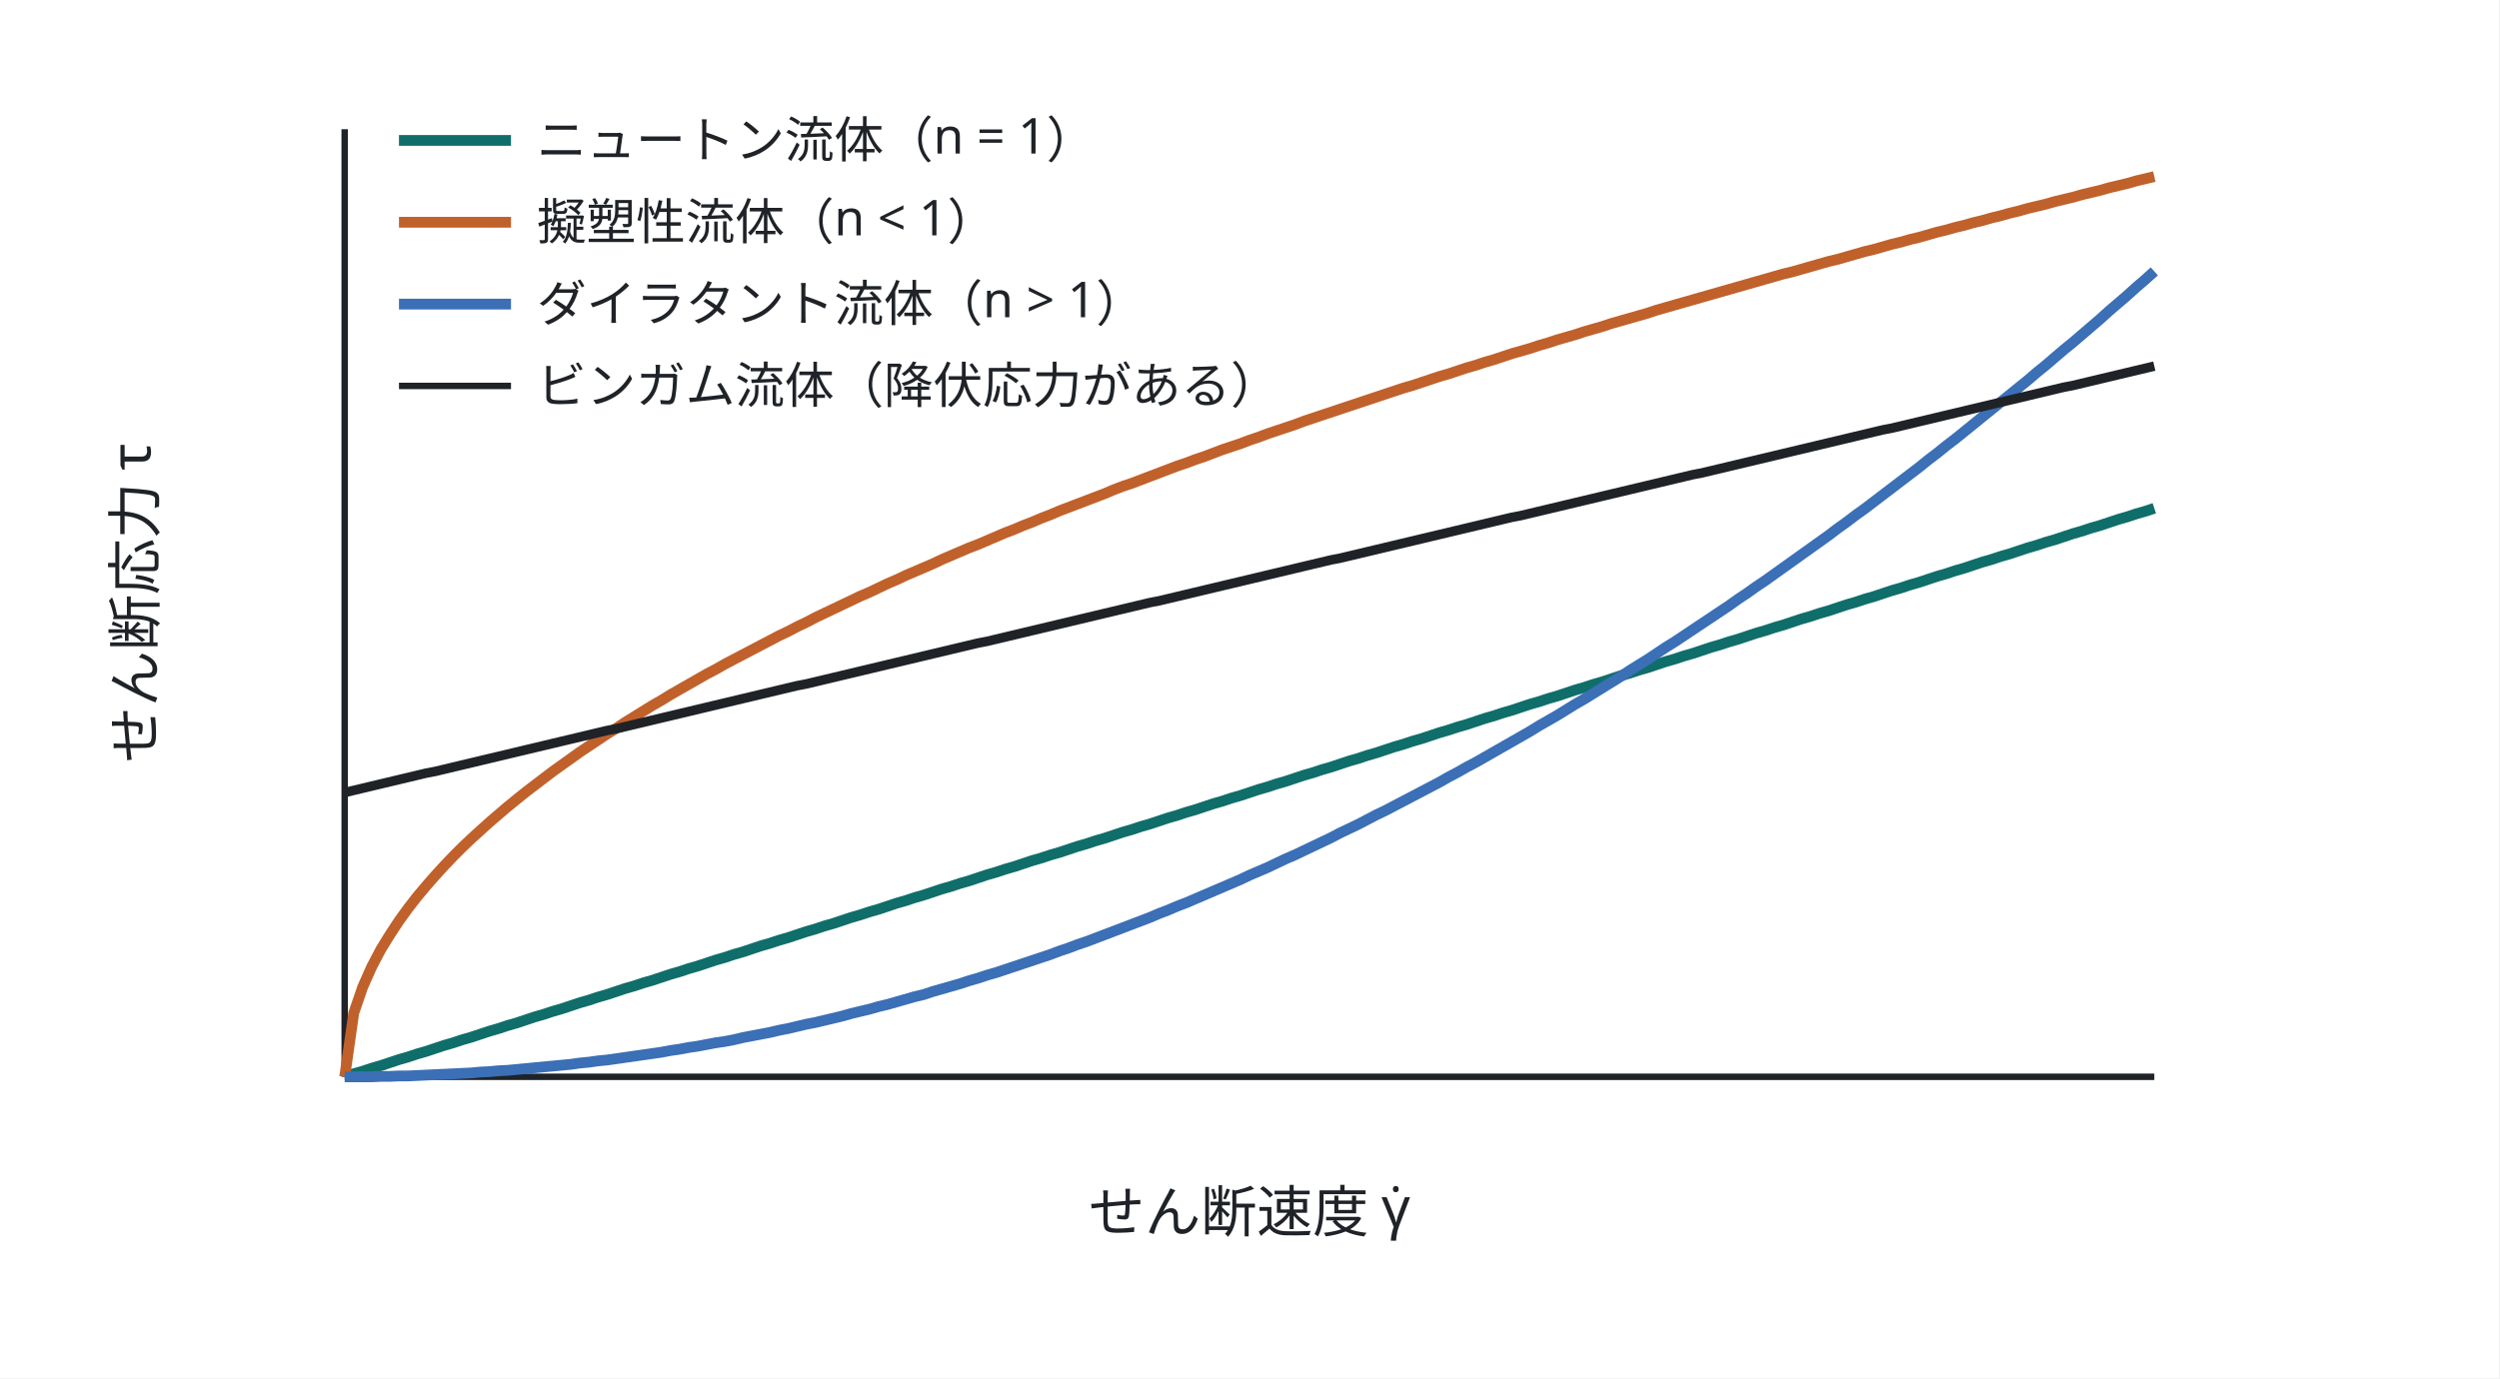
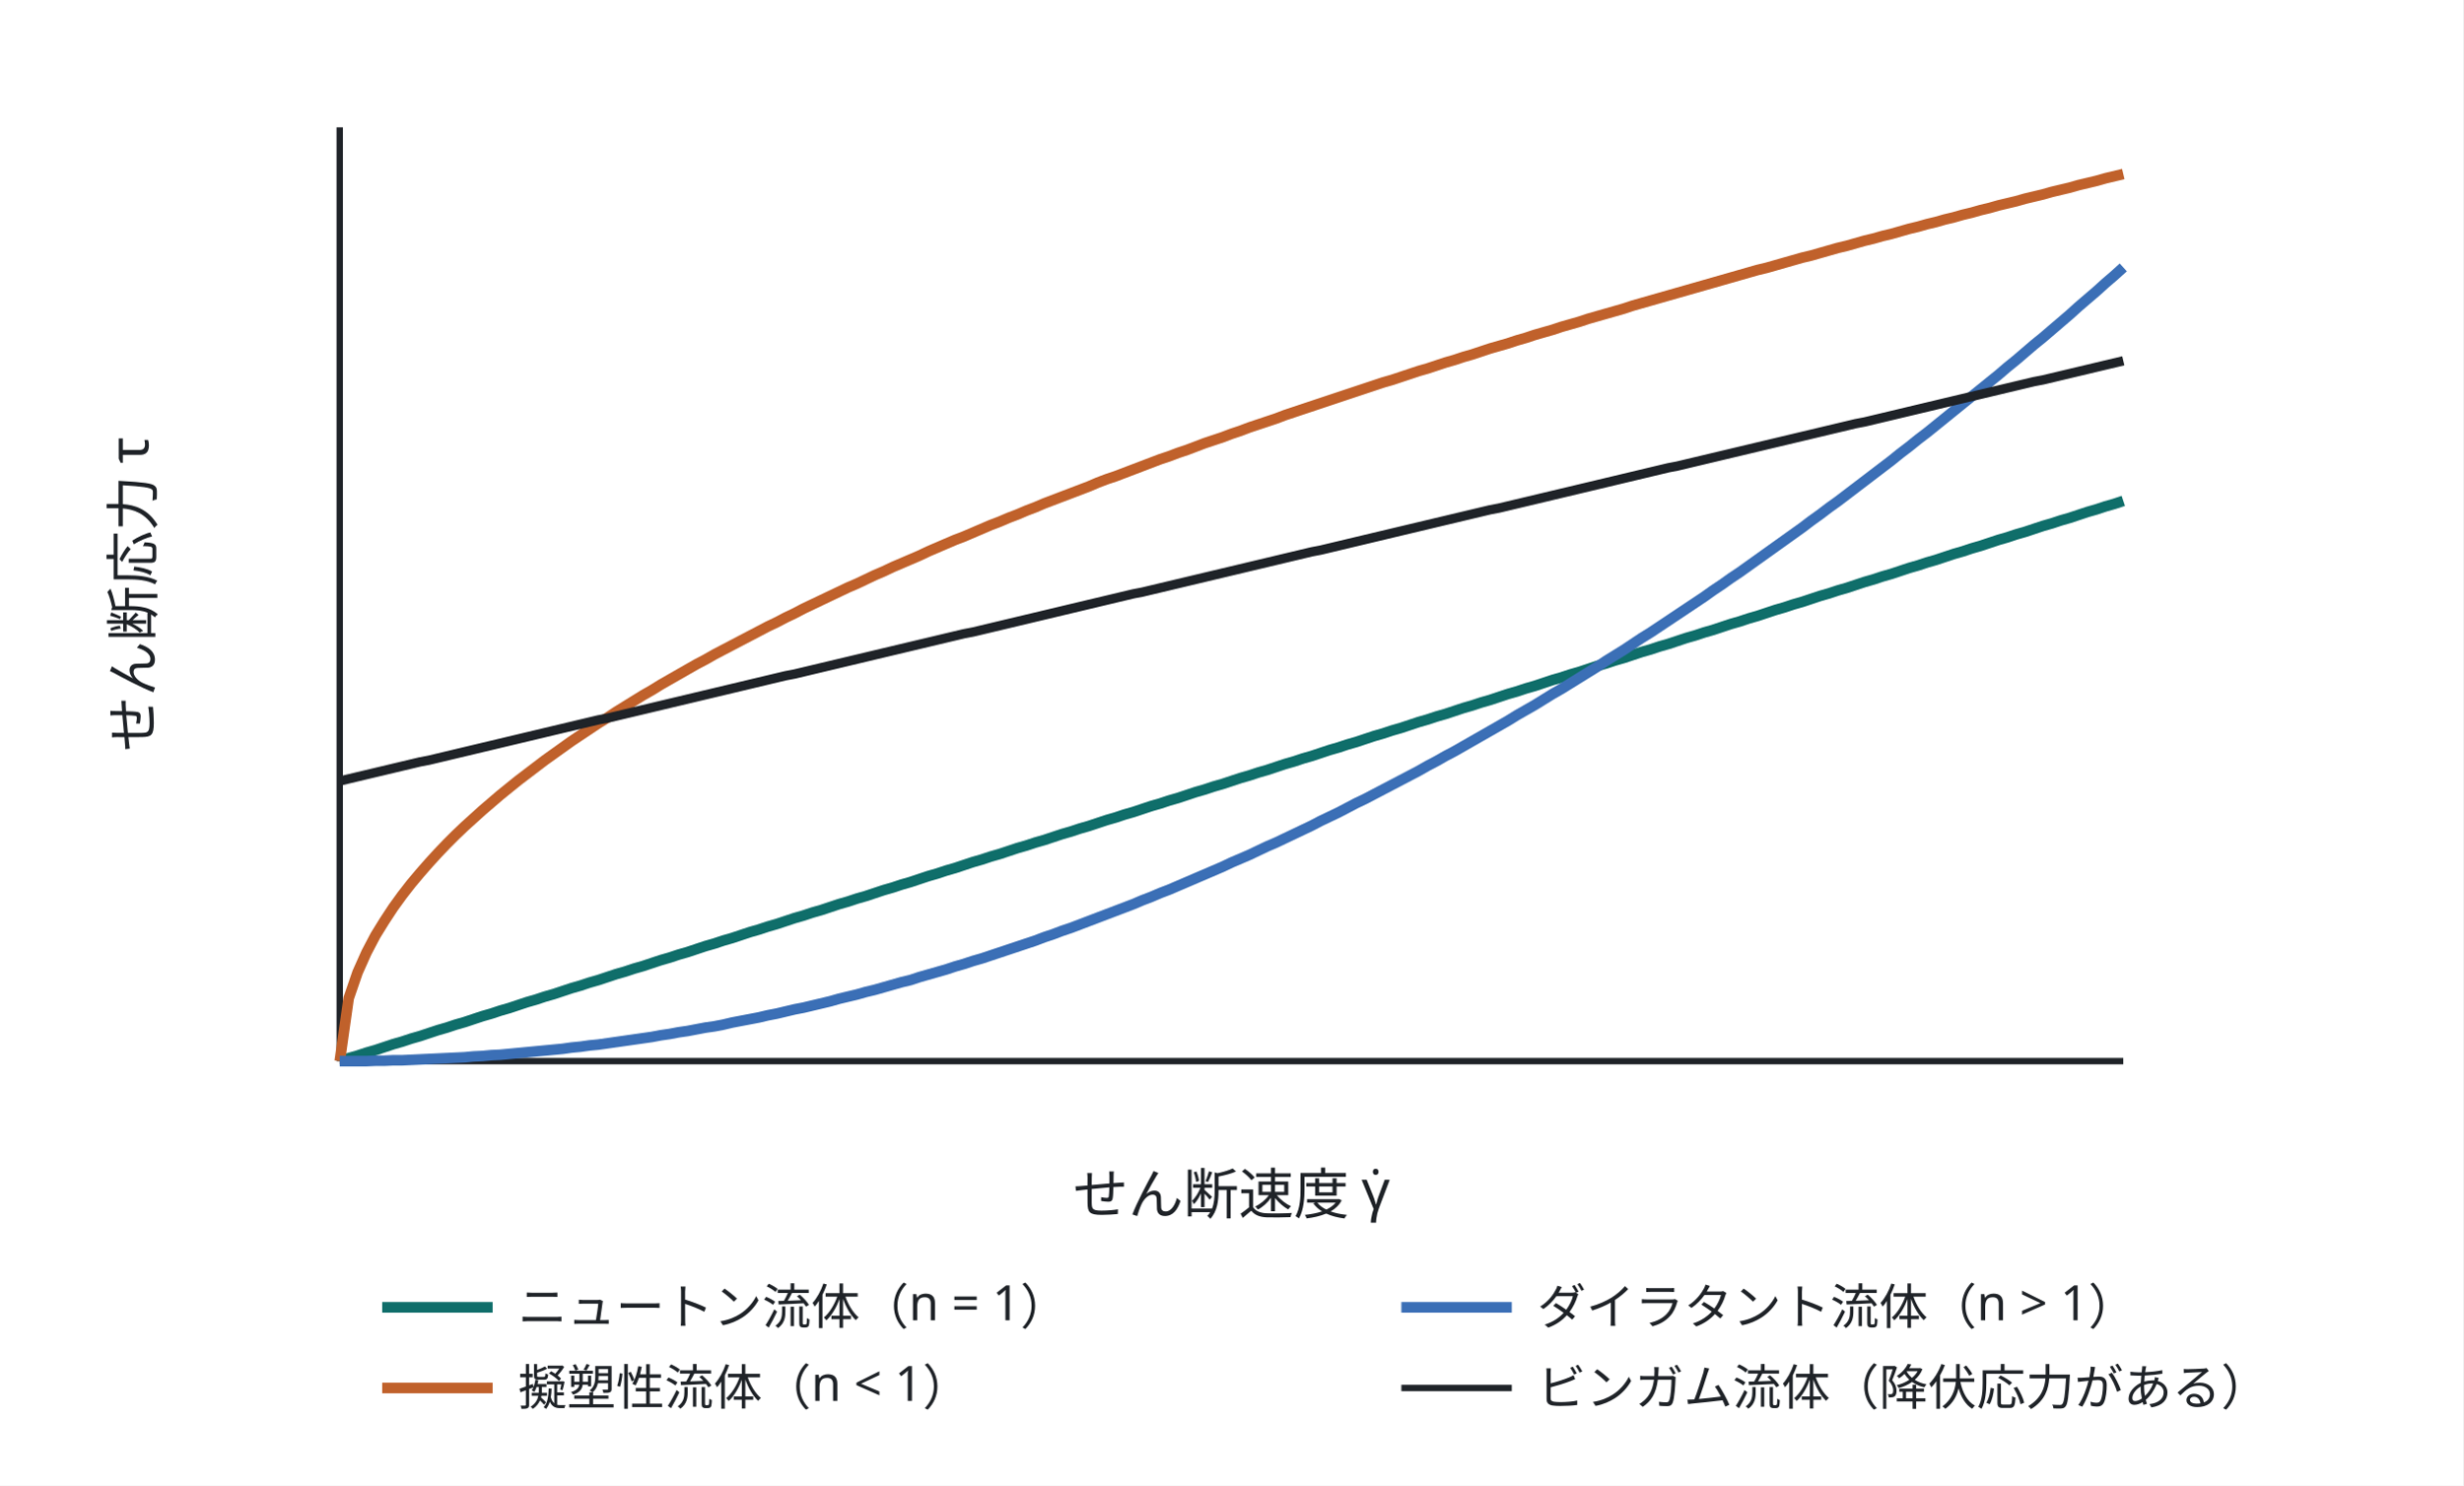
- <svg xmlns="http://www.w3.org/2000/svg" viewBox="0 0 580 320" width="580" height="320">
+ <svg xmlns="http://www.w3.org/2000/svg" viewBox="0 0 580 350" width="580" height="350">
  <style>
text{font-family:'Hiragino Sans','Hiragino Kaku Gothic ProN','Noto Sans JP','Yu Gothic',Meiryo,sans-serif;font-size:13px;fill:#1f2328}
.s{font-size:11.5px} .m{fill:#5b636d} .b{font-weight:700} .a{fill:#0f6e6a} .a2{fill:#c0612b} .a3{fill:#3b6fb6}
.ln{stroke:#1f2328;stroke-width:1.5;fill:none} .thin{stroke:#5b636d;stroke-width:1;fill:none}
.grid{stroke:#e3e3dc;stroke-width:1} .dash{stroke-dasharray:5 4} .dot{stroke-dasharray:2 3}
.c1{stroke:#0f6e6a;stroke-width:2.5;fill:none} .c2{stroke:#c0612b;stroke-width:2.5;fill:none} .c3{stroke:#3b6fb6;stroke-width:2.5;fill:none}
.eq{stroke:#1f2328;stroke-width:1.5;fill:#fff}
</style>
  <defs>
    <marker id="ar" viewBox="0 0 10 10" refX="9" refY="5" markerWidth="7" markerHeight="7" orient="auto-start-reverse">
      <path d="M0,0 L10,5 L0,10 z" fill="#1f2328" />
    </marker>
    <marker id="ara" viewBox="0 0 10 10" refX="9" refY="5" markerWidth="7" markerHeight="7" orient="auto-start-reverse">
      <path d="M0,0 L10,5 L0,10 z" fill="#0f6e6a" />
    </marker>
    <marker id="ar2" viewBox="0 0 10 10" refX="9" refY="5" markerWidth="7" markerHeight="7" orient="auto-start-reverse">
      <path d="M0,0 L10,5 L0,10 z" fill="#c0612b" />
    </marker>
    <marker id="ar3" viewBox="0 0 10 10" refX="9" refY="5" markerWidth="7" markerHeight="7" orient="auto-start-reverse">
      <path d="M0,0 L10,5 L0,10 z" fill="#3b6fb6" />
    </marker>
    <marker id="arm" viewBox="0 0 10 10" refX="9" refY="5" markerWidth="6" markerHeight="6" orient="auto-start-reverse">
      <path d="M0,0 L10,5 L0,10 z" fill="#5b636d" />
    </marker>
  </defs>
-   <rect width="580" height="320" fill="#fff" />
+   <rect width="580" height="350" fill="#fff" />
  <line x1="80.0" y1="250.0" x2="500.0" y2="250.0" class="ln" />
  <line x1="80.0" y1="30.0" x2="80.0" y2="250.0" class="ln" />
  <text x="290.0" y="286.0" text-anchor="middle">せん断速度 γ̇</text>
  <text x="36.0" y="140.0" text-anchor="middle" transform="rotate(-90 36.0 140.0)">せん断応力 τ</text>
  <path d="M80.0,250.0 L82.1,249.3 L84.2,248.7 L86.3,248.0 L88.4,247.4 L90.5,246.7 L92.6,246.0 L94.7,245.4 L96.8,244.7 L98.9,244.1 L101.0,243.4 L103.1,242.7 L105.2,242.1 L107.3,241.4 L109.4,240.8 L111.5,240.1 L113.6,239.4 L115.7,238.8 L117.8,238.1 L119.9,237.5 L122.0,236.8 L124.1,236.1 L126.2,235.5 L128.3,234.8 L130.4,234.2 L132.5,233.5 L134.6,232.8 L136.7,232.2 L138.8,231.5 L140.9,230.9 L143.0,230.2 L145.1,229.5 L147.2,228.9 L149.3,228.2 L151.4,227.6 L153.5,226.9 L155.6,226.2 L157.7,225.6 L159.8,224.9 L161.9,224.3 L164.0,223.6 L166.1,222.9 L168.2,222.3 L170.3,221.6 L172.4,221.0 L174.5,220.3 L176.6,219.6 L178.7,219.0 L180.8,218.3 L182.9,217.7 L185.0,217.0 L187.1,216.3 L189.2,215.7 L191.3,215.0 L193.4,214.4 L195.5,213.7 L197.6,213.0 L199.7,212.4 L201.8,211.7 L203.9,211.1 L206.0,210.4 L208.1,209.7 L210.2,209.1 L212.3,208.4 L214.4,207.8 L216.5,207.1 L218.6,206.4 L220.7,205.8 L222.8,205.1 L224.9,204.5 L227.0,203.8 L229.1,203.1 L231.2,202.5 L233.3,201.8 L235.4,201.2 L237.5,200.5 L239.6,199.8 L241.7,199.2 L243.8,198.5 L245.9,197.9 L248.0,197.2 L250.1,196.5 L252.2,195.9 L254.3,195.2 L256.4,194.6 L258.5,193.9 L260.6,193.2 L262.7,192.6 L264.8,191.9 L266.9,191.3 L269.0,190.6 L271.1,189.9 L273.2,189.3 L275.3,188.6 L277.4,188.0 L279.5,187.3 L281.6,186.6 L283.7,186.0 L285.8,185.3 L287.9,184.7 L290.0,184.0 L292.1,183.3 L294.2,182.7 L296.3,182.0 L298.4,181.4 L300.5,180.7 L302.6,180.0 L304.7,179.4 L306.8,178.7 L308.9,178.1 L311.0,177.4 L313.1,176.7 L315.2,176.1 L317.3,175.4 L319.4,174.8 L321.5,174.1 L323.6,173.4 L325.7,172.8 L327.8,172.1 L329.9,171.5 L332.0,170.8 L334.1,170.1 L336.2,169.5 L338.3,168.8 L340.4,168.2 L342.5,167.5 L344.6,166.8 L346.7,166.2 L348.8,165.5 L350.9,164.9 L353.0,164.2 L355.1,163.5 L357.2,162.9 L359.3,162.2 L361.4,161.6 L363.5,160.9 L365.6,160.2 L367.7,159.6 L369.8,158.9 L371.9,158.3 L374.0,157.6 L376.1,156.9 L378.2,156.3 L380.3,155.6 L382.4,155.0 L384.5,154.3 L386.6,153.6 L388.7,153.0 L390.8,152.3 L392.9,151.7 L395.0,151.0 L397.1,150.3 L399.2,149.7 L401.3,149.0 L403.4,148.4 L405.5,147.7 L407.6,147.0 L409.7,146.4 L411.8,145.7 L413.9,145.1 L416.0,144.4 L418.1,143.7 L420.2,143.1 L422.3,142.4 L424.4,141.8 L426.5,141.1 L428.6,140.4 L430.7,139.8 L432.8,139.1 L434.9,138.5 L437.0,137.8 L439.1,137.1 L441.2,136.5 L443.3,135.8 L445.4,135.2 L447.5,134.5 L449.6,133.8 L451.7,133.2 L453.8,132.5 L455.9,131.9 L458.0,131.2 L460.1,130.5 L462.2,129.9 L464.3,129.2 L466.4,128.6 L468.5,127.9 L470.6,127.2 L472.7,126.6 L474.8,125.9 L476.9,125.3 L479.0,124.6 L481.1,123.9 L483.2,123.3 L485.3,122.6 L487.4,122.0 L489.5,121.3 L491.6,120.6 L493.7,120.0 L495.8,119.3 L497.9,118.7 L500.0,118.0" class="c1" />
  <path d="M80.0,250.0 L82.1,235.2 L84.2,229.1 L86.3,224.4 L88.4,220.4 L90.5,217.0 L92.6,213.8 L94.7,210.9 L96.8,208.2 L98.9,205.7 L101.0,203.3 L103.1,201.0 L105.2,198.8 L107.3,196.7 L109.4,194.7 L111.5,192.8 L113.6,190.9 L115.7,189.1 L117.8,187.3 L119.9,185.6 L122.0,183.9 L124.1,182.3 L126.2,180.7 L128.3,179.1 L130.4,177.6 L132.5,176.1 L134.6,174.6 L136.7,173.2 L138.8,171.8 L140.9,170.4 L143.0,169.1 L145.1,167.7 L147.2,166.4 L149.3,165.1 L151.4,163.8 L153.5,162.6 L155.6,161.3 L157.7,160.1 L159.8,158.9 L161.9,157.7 L164.0,156.5 L166.1,155.4 L168.2,154.2 L170.3,153.1 L172.4,152.0 L174.5,150.9 L176.6,149.8 L178.7,148.7 L180.8,147.6 L182.9,146.6 L185.0,145.5 L187.1,144.5 L189.2,143.4 L191.3,142.4 L193.4,141.4 L195.5,140.4 L197.6,139.4 L199.7,138.4 L201.8,137.5 L203.9,136.5 L206.0,135.5 L208.1,134.6 L210.2,133.6 L212.3,132.7 L214.4,131.8 L216.5,130.9 L218.6,129.9 L220.7,129.0 L222.8,128.1 L224.9,127.2 L227.0,126.4 L229.1,125.5 L231.2,124.6 L233.3,123.7 L235.4,122.9 L237.5,122.0 L239.6,121.2 L241.7,120.3 L243.8,119.5 L245.9,118.6 L248.0,117.8 L250.1,117.0 L252.2,116.2 L254.3,115.4 L256.4,114.6 L258.5,113.7 L260.6,112.9 L262.7,112.2 L264.8,111.4 L266.9,110.6 L269.0,109.8 L271.1,109.0 L273.2,108.2 L275.3,107.5 L277.4,106.7 L279.5,106.0 L281.6,105.2 L283.7,104.4 L285.8,103.7 L287.9,103.0 L290.0,102.2 L292.1,101.5 L294.2,100.7 L296.3,100.0 L298.4,99.3 L300.5,98.6 L302.6,97.8 L304.7,97.1 L306.8,96.4 L308.9,95.7 L311.0,95.0 L313.1,94.3 L315.2,93.6 L317.3,92.9 L319.4,92.2 L321.5,91.5 L323.6,90.8 L325.7,90.1 L327.8,89.5 L329.9,88.8 L332.0,88.1 L334.1,87.4 L336.2,86.8 L338.3,86.1 L340.4,85.4 L342.5,84.8 L344.6,84.1 L346.7,83.5 L348.8,82.8 L350.9,82.1 L353.0,81.5 L355.1,80.9 L357.2,80.2 L359.3,79.6 L361.4,78.9 L363.5,78.3 L365.6,77.7 L367.7,77.0 L369.8,76.4 L371.9,75.8 L374.0,75.1 L376.1,74.5 L378.2,73.9 L380.3,73.3 L382.4,72.7 L384.5,72.0 L386.6,71.4 L388.7,70.8 L390.8,70.2 L392.9,69.6 L395.0,69.0 L397.1,68.4 L399.2,67.8 L401.3,67.2 L403.4,66.6 L405.5,66.0 L407.6,65.4 L409.7,64.8 L411.8,64.2 L413.9,63.6 L416.0,63.1 L418.1,62.5 L420.2,61.9 L422.3,61.3 L424.4,60.7 L426.5,60.2 L428.6,59.6 L430.7,59.0 L432.8,58.4 L434.9,57.9 L437.0,57.3 L439.1,56.7 L441.2,56.2 L443.3,55.6 L445.4,55.1 L447.5,54.5 L449.6,53.9 L451.7,53.4 L453.8,52.8 L455.9,52.3 L458.0,51.7 L460.1,51.2 L462.2,50.6 L464.3,50.1 L466.4,49.5 L468.5,49.0 L470.6,48.4 L472.7,47.9 L474.8,47.4 L476.9,46.8 L479.0,46.3 L481.1,45.8 L483.2,45.2 L485.3,44.7 L487.4,44.2 L489.5,43.6 L491.6,43.1 L493.7,42.6 L495.8,42.0 L497.9,41.5 L500.0,41.0" class="c2" />
  <path d="M80.0,250.0 L82.1,250.0 L84.2,250.0 L86.3,250.0 L88.4,249.9 L90.5,249.9 L92.6,249.8 L94.7,249.8 L96.8,249.7 L98.9,249.6 L101.0,249.5 L103.1,249.4 L105.2,249.3 L107.3,249.2 L109.4,249.1 L111.5,248.9 L113.6,248.8 L115.7,248.6 L117.8,248.5 L119.9,248.3 L122.0,248.1 L124.1,247.9 L126.2,247.7 L128.3,247.5 L130.4,247.3 L132.5,247.1 L134.6,246.8 L136.7,246.6 L138.8,246.3 L140.9,246.1 L143.0,245.8 L145.1,245.5 L147.2,245.2 L149.3,244.9 L151.4,244.6 L153.5,244.3 L155.6,243.9 L157.7,243.6 L159.8,243.2 L161.9,242.9 L164.0,242.5 L166.1,242.1 L168.2,241.8 L170.3,241.4 L172.4,240.9 L174.5,240.5 L176.6,240.1 L178.7,239.7 L180.8,239.2 L182.9,238.8 L185.0,238.3 L187.1,237.8 L189.2,237.4 L191.3,236.9 L193.4,236.4 L195.5,235.9 L197.6,235.3 L199.7,234.8 L201.8,234.3 L203.9,233.7 L206.0,233.2 L208.1,232.6 L210.2,232.0 L212.3,231.4 L214.4,230.9 L216.5,230.2 L218.6,229.6 L220.7,229.0 L222.8,228.4 L224.9,227.7 L227.0,227.1 L229.1,226.4 L231.2,225.8 L233.3,225.1 L235.4,224.4 L237.5,223.7 L239.6,223.0 L241.7,222.3 L243.8,221.6 L245.9,220.8 L248.0,220.1 L250.1,219.3 L252.2,218.6 L254.3,217.8 L256.4,217.0 L258.5,216.2 L260.6,215.4 L262.7,214.6 L264.8,213.8 L266.9,213.0 L269.0,212.1 L271.1,211.3 L273.2,210.4 L275.3,209.6 L277.4,208.7 L279.5,207.8 L281.6,206.9 L283.7,206.0 L285.8,205.1 L287.9,204.2 L290.0,203.2 L292.1,202.3 L294.2,201.4 L296.3,200.4 L298.4,199.4 L300.5,198.5 L302.6,197.5 L304.7,196.5 L306.8,195.5 L308.9,194.5 L311.0,193.4 L313.1,192.4 L315.2,191.4 L317.3,190.3 L319.4,189.2 L321.5,188.2 L323.6,187.1 L325.7,186.0 L327.8,184.9 L329.9,183.8 L332.0,182.7 L334.1,181.6 L336.2,180.4 L338.3,179.3 L340.4,178.1 L342.5,177.0 L344.6,175.8 L346.7,174.6 L348.8,173.4 L350.9,172.2 L353.0,171.0 L355.1,169.8 L357.2,168.5 L359.3,167.3 L361.4,166.1 L363.5,164.8 L365.6,163.5 L367.7,162.3 L369.8,161.0 L371.9,159.7 L374.0,158.4 L376.1,157.1 L378.2,155.7 L380.3,154.4 L382.4,153.1 L384.5,151.7 L386.6,150.3 L388.7,149.0 L390.8,147.6 L392.9,146.2 L395.0,144.8 L397.1,143.4 L399.2,142.0 L401.3,140.6 L403.4,139.1 L405.5,137.7 L407.6,136.2 L409.7,134.8 L411.8,133.3 L413.9,131.8 L416.0,130.3 L418.1,128.8 L420.2,127.3 L422.3,125.8 L424.4,124.3 L426.5,122.7 L428.6,121.2 L430.7,119.6 L432.8,118.1 L434.9,116.5 L437.0,114.9 L439.1,113.3 L441.2,111.7 L443.3,110.1 L445.4,108.5 L447.5,106.8 L449.6,105.2 L451.7,103.5 L453.8,101.9 L455.9,100.2 L458.0,98.5 L460.1,96.8 L462.2,95.1 L464.3,93.4 L466.4,91.7 L468.5,90.0 L470.6,88.3 L472.7,86.5 L474.8,84.8 L476.9,83.0 L479.0,81.2 L481.1,79.5 L483.2,77.7 L485.3,75.9 L487.4,74.1 L489.5,72.2 L491.6,70.4 L493.7,68.6 L495.8,66.7 L497.9,64.9 L500.0,63.0" class="c3" />
  <path d="M80.0,184.0 L82.1,183.5 L84.2,183.0 L86.3,182.5 L88.4,182.0 L90.5,181.5 L92.6,181.0 L94.7,180.5 L96.8,180.0 L98.9,179.5 L101.0,179.1 L103.1,178.6 L105.2,178.1 L107.3,177.6 L109.4,177.1 L111.5,176.6 L113.6,176.1 L115.7,175.6 L117.8,175.1 L119.9,174.6 L122.0,174.1 L124.1,173.6 L126.2,173.1 L128.3,172.6 L130.4,172.1 L132.5,171.6 L134.6,171.1 L136.7,170.6 L138.8,170.1 L140.9,169.6 L143.0,169.2 L145.1,168.7 L147.2,168.2 L149.3,167.7 L151.4,167.2 L153.5,166.7 L155.6,166.2 L157.7,165.7 L159.8,165.2 L161.9,164.7 L164.0,164.2 L166.1,163.7 L168.2,163.2 L170.3,162.7 L172.4,162.2 L174.5,161.7 L176.6,161.2 L178.7,160.7 L180.8,160.2 L182.9,159.7 L185.0,159.2 L187.1,158.8 L189.2,158.3 L191.3,157.8 L193.4,157.3 L195.5,156.8 L197.6,156.3 L199.7,155.8 L201.8,155.3 L203.9,154.8 L206.0,154.3 L208.1,153.8 L210.2,153.3 L212.3,152.8 L214.4,152.3 L216.5,151.8 L218.6,151.3 L220.7,150.8 L222.8,150.3 L224.9,149.8 L227.0,149.3 L229.1,148.9 L231.2,148.4 L233.3,147.9 L235.4,147.4 L237.5,146.9 L239.6,146.4 L241.7,145.9 L243.8,145.4 L245.9,144.9 L248.0,144.4 L250.1,143.9 L252.2,143.4 L254.3,142.9 L256.4,142.4 L258.5,141.9 L260.6,141.4 L262.7,140.9 L264.8,140.4 L266.9,139.9 L269.0,139.5 L271.1,139.0 L273.2,138.5 L275.3,138.0 L277.4,137.5 L279.5,137.0 L281.6,136.5 L283.7,136.0 L285.8,135.5 L287.9,135.0 L290.0,134.5 L292.1,134.0 L294.2,133.5 L296.3,133.0 L298.4,132.5 L300.5,132.0 L302.6,131.5 L304.7,131.0 L306.8,130.5 L308.9,130.0 L311.0,129.6 L313.1,129.1 L315.2,128.6 L317.3,128.1 L319.4,127.6 L321.5,127.1 L323.6,126.6 L325.7,126.1 L327.8,125.6 L329.9,125.1 L332.0,124.6 L334.1,124.1 L336.2,123.6 L338.3,123.1 L340.4,122.6 L342.5,122.1 L344.6,121.6 L346.7,121.1 L348.8,120.6 L350.9,120.1 L353.0,119.7 L355.1,119.2 L357.2,118.7 L359.3,118.2 L361.4,117.7 L363.5,117.2 L365.6,116.7 L367.7,116.2 L369.8,115.7 L371.9,115.2 L374.0,114.7 L376.1,114.2 L378.2,113.7 L380.3,113.2 L382.4,112.7 L384.5,112.2 L386.6,111.7 L388.7,111.2 L390.8,110.7 L392.9,110.2 L395.0,109.8 L397.1,109.3 L399.2,108.8 L401.3,108.3 L403.4,107.8 L405.5,107.3 L407.6,106.8 L409.7,106.3 L411.8,105.8 L413.9,105.3 L416.0,104.8 L418.1,104.3 L420.2,103.8 L422.3,103.3 L424.4,102.8 L426.5,102.3 L428.6,101.8 L430.7,101.3 L432.8,100.8 L434.9,100.3 L437.0,99.8 L439.1,99.4 L441.2,98.9 L443.3,98.4 L445.4,97.9 L447.5,97.4 L449.6,96.9 L451.7,96.4 L453.8,95.9 L455.9,95.4 L458.0,94.9 L460.1,94.4 L462.2,93.9 L464.3,93.4 L466.4,92.9 L468.5,92.4 L470.6,91.9 L472.7,91.4 L474.8,90.9 L476.9,90.4 L479.0,89.9 L481.1,89.5 L483.2,89.0 L485.3,88.5 L487.4,88.0 L489.5,87.5 L491.6,87.0 L493.7,86.5 L495.8,86.0 L497.9,85.5 L500.0,85.0" class="ln" style="stroke-width:2.2" />
-   <line x1="92.6" y1="32.6" x2="118.6" y2="32.6" class="c1" />
-   <text x="124.6" y="36.6" class="s">ニュートン流体（n = 1）</text>
-   <line x1="92.6" y1="51.6" x2="118.6" y2="51.6" class="c2" />
-   <text x="124.6" y="55.6" class="s">擬塑性流体（n &lt; 1）</text>
-   <line x1="92.6" y1="70.6" x2="118.6" y2="70.6" class="c3" />
-   <text x="124.6" y="74.6" class="s">ダイラタント流体（n &gt; 1）</text>
-   <line x1="92.6" y1="89.6" x2="118.6" y2="89.6" class="ln" />
-   <text x="124.6" y="93.6" class="s">ビンガム流体（降伏応力がある）</text>
+   <line x1="90.0" y1="308.0" x2="116.0" y2="308.0" class="c1" />
+   <text x="122.0" y="312.0" class="s">ニュートン流体（n = 1）</text>
+   <line x1="90.0" y1="327.0" x2="116.0" y2="327.0" class="c2" />
+   <text x="122.0" y="331.0" class="s">擬塑性流体（n &lt; 1）</text>
+   <line x1="330.0" y1="308.0" x2="356.0" y2="308.0" class="c3" />
+   <text x="362.0" y="312.0" class="s">ダイラタント流体（n &gt; 1）</text>
+   <line x1="330.0" y1="327.0" x2="356.0" y2="327.0" class="ln" />
+   <text x="362.0" y="331.0" class="s">ビンガム流体（降伏応力がある）</text>
</svg>
